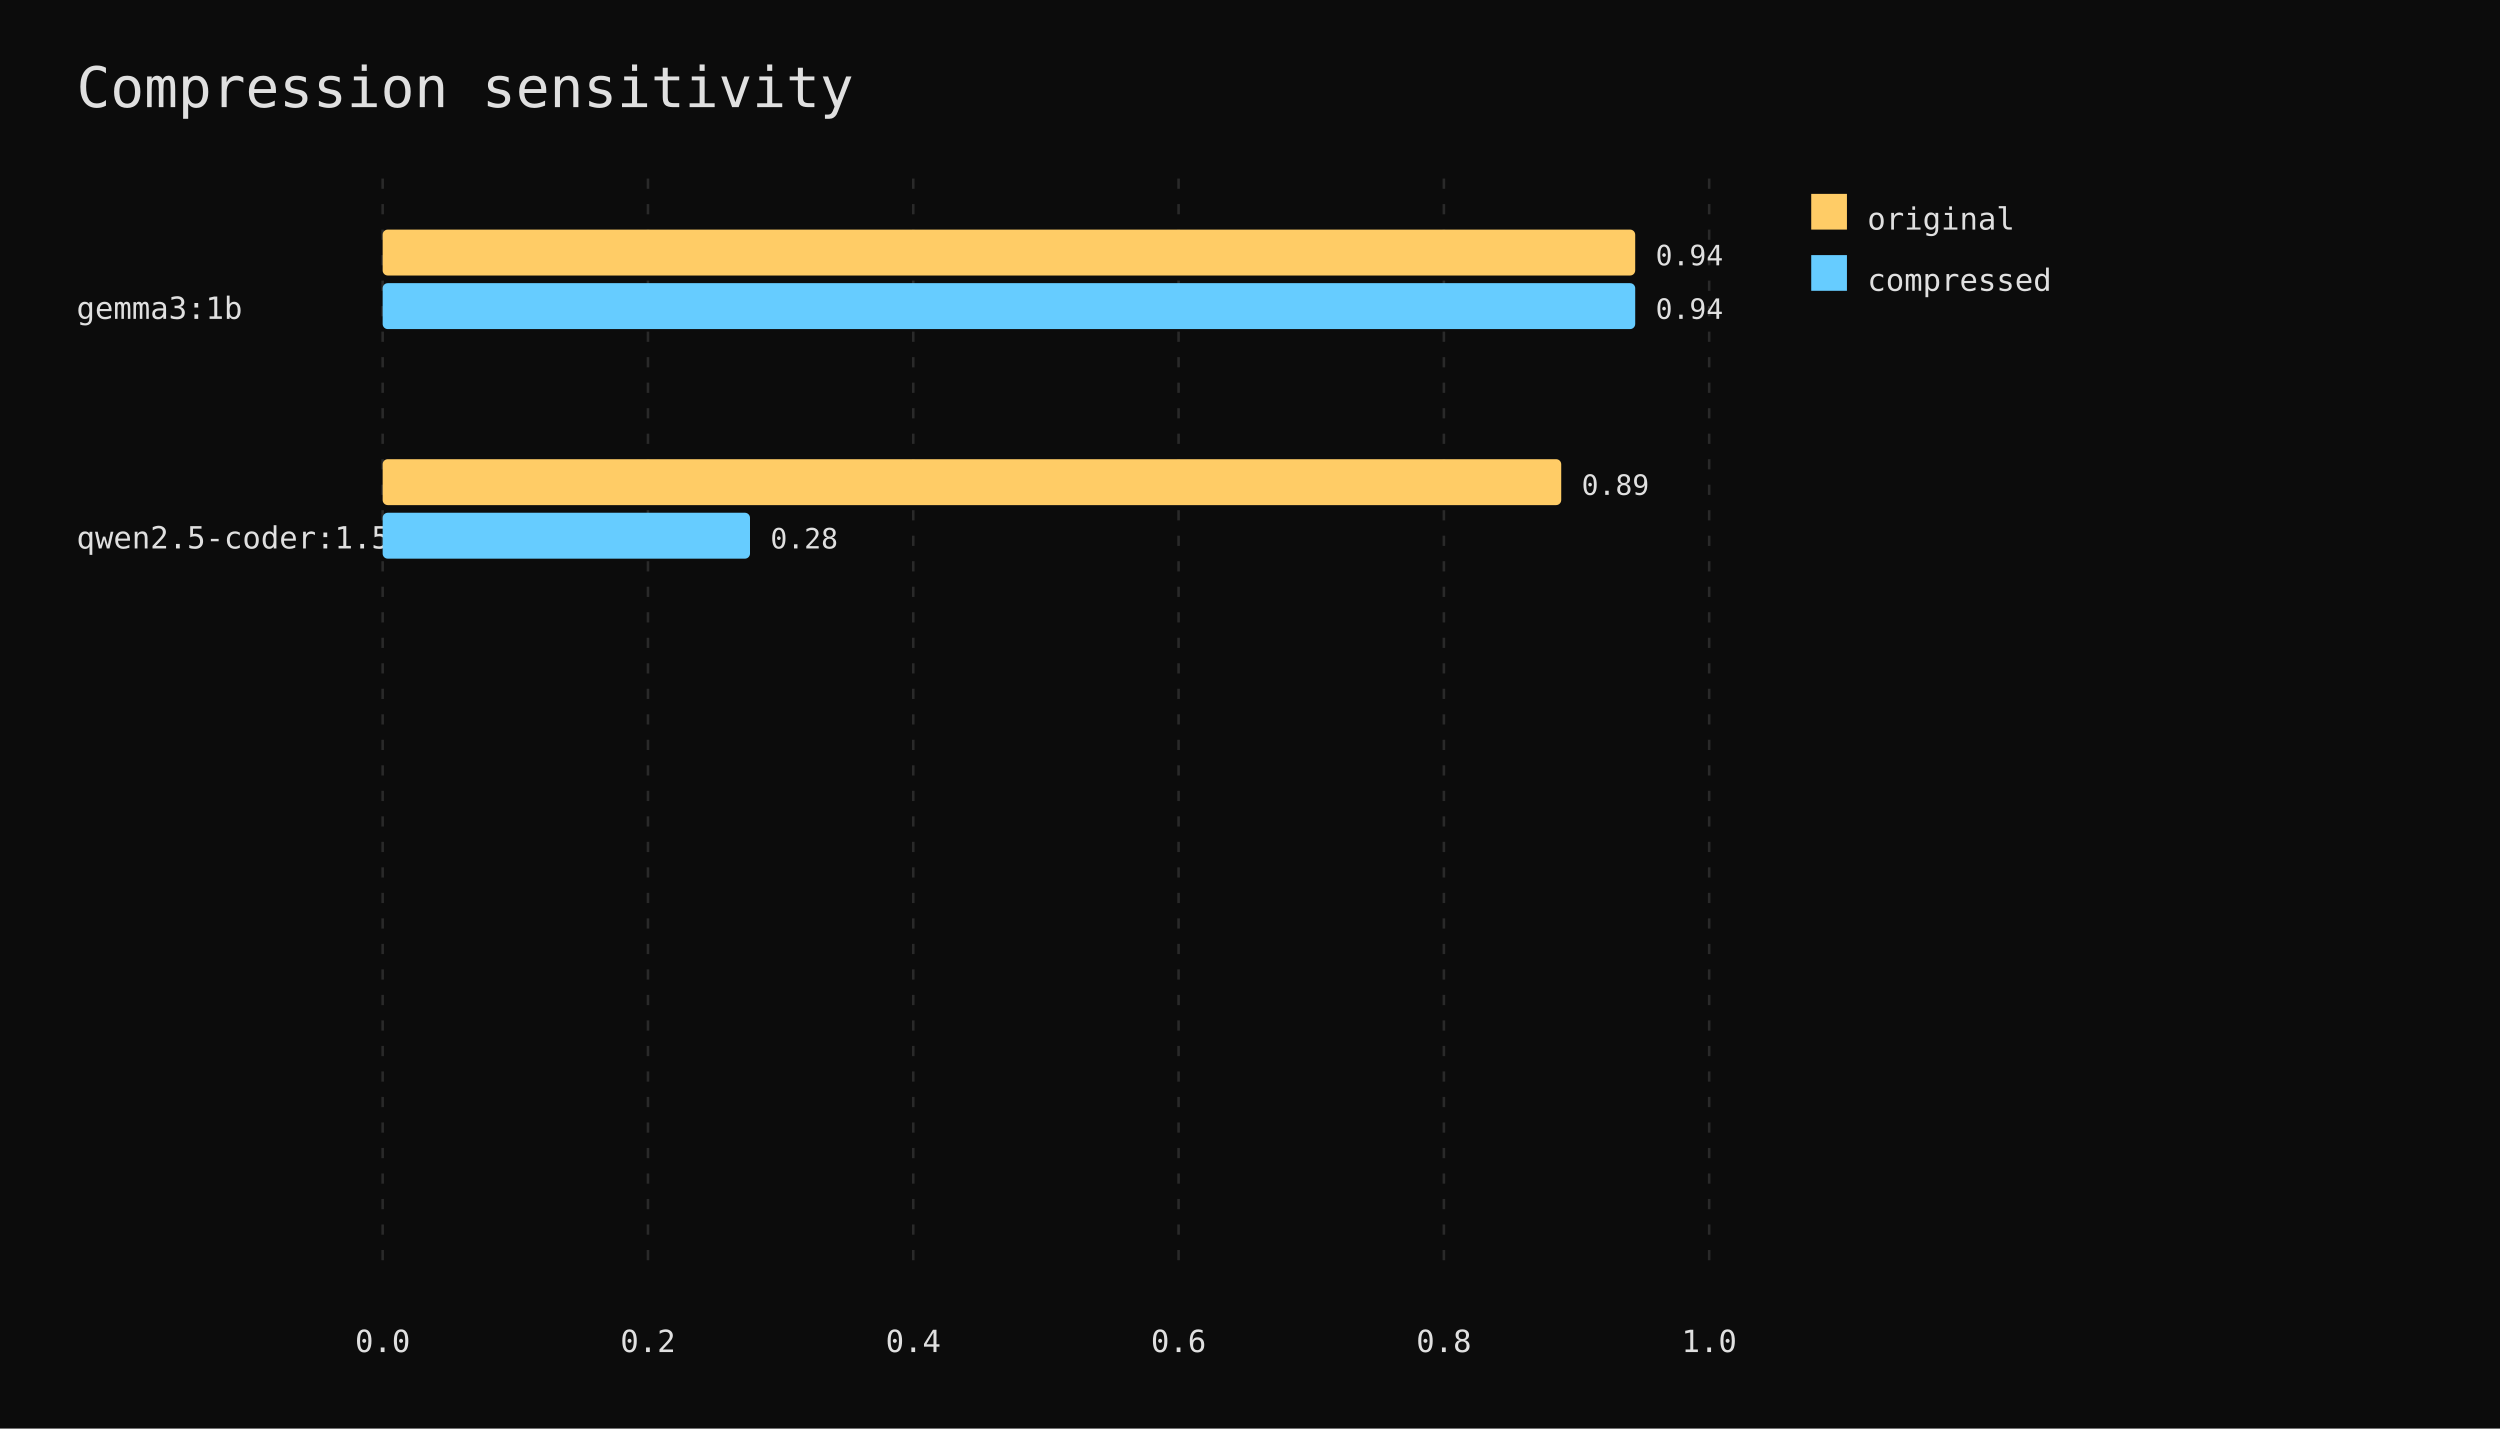
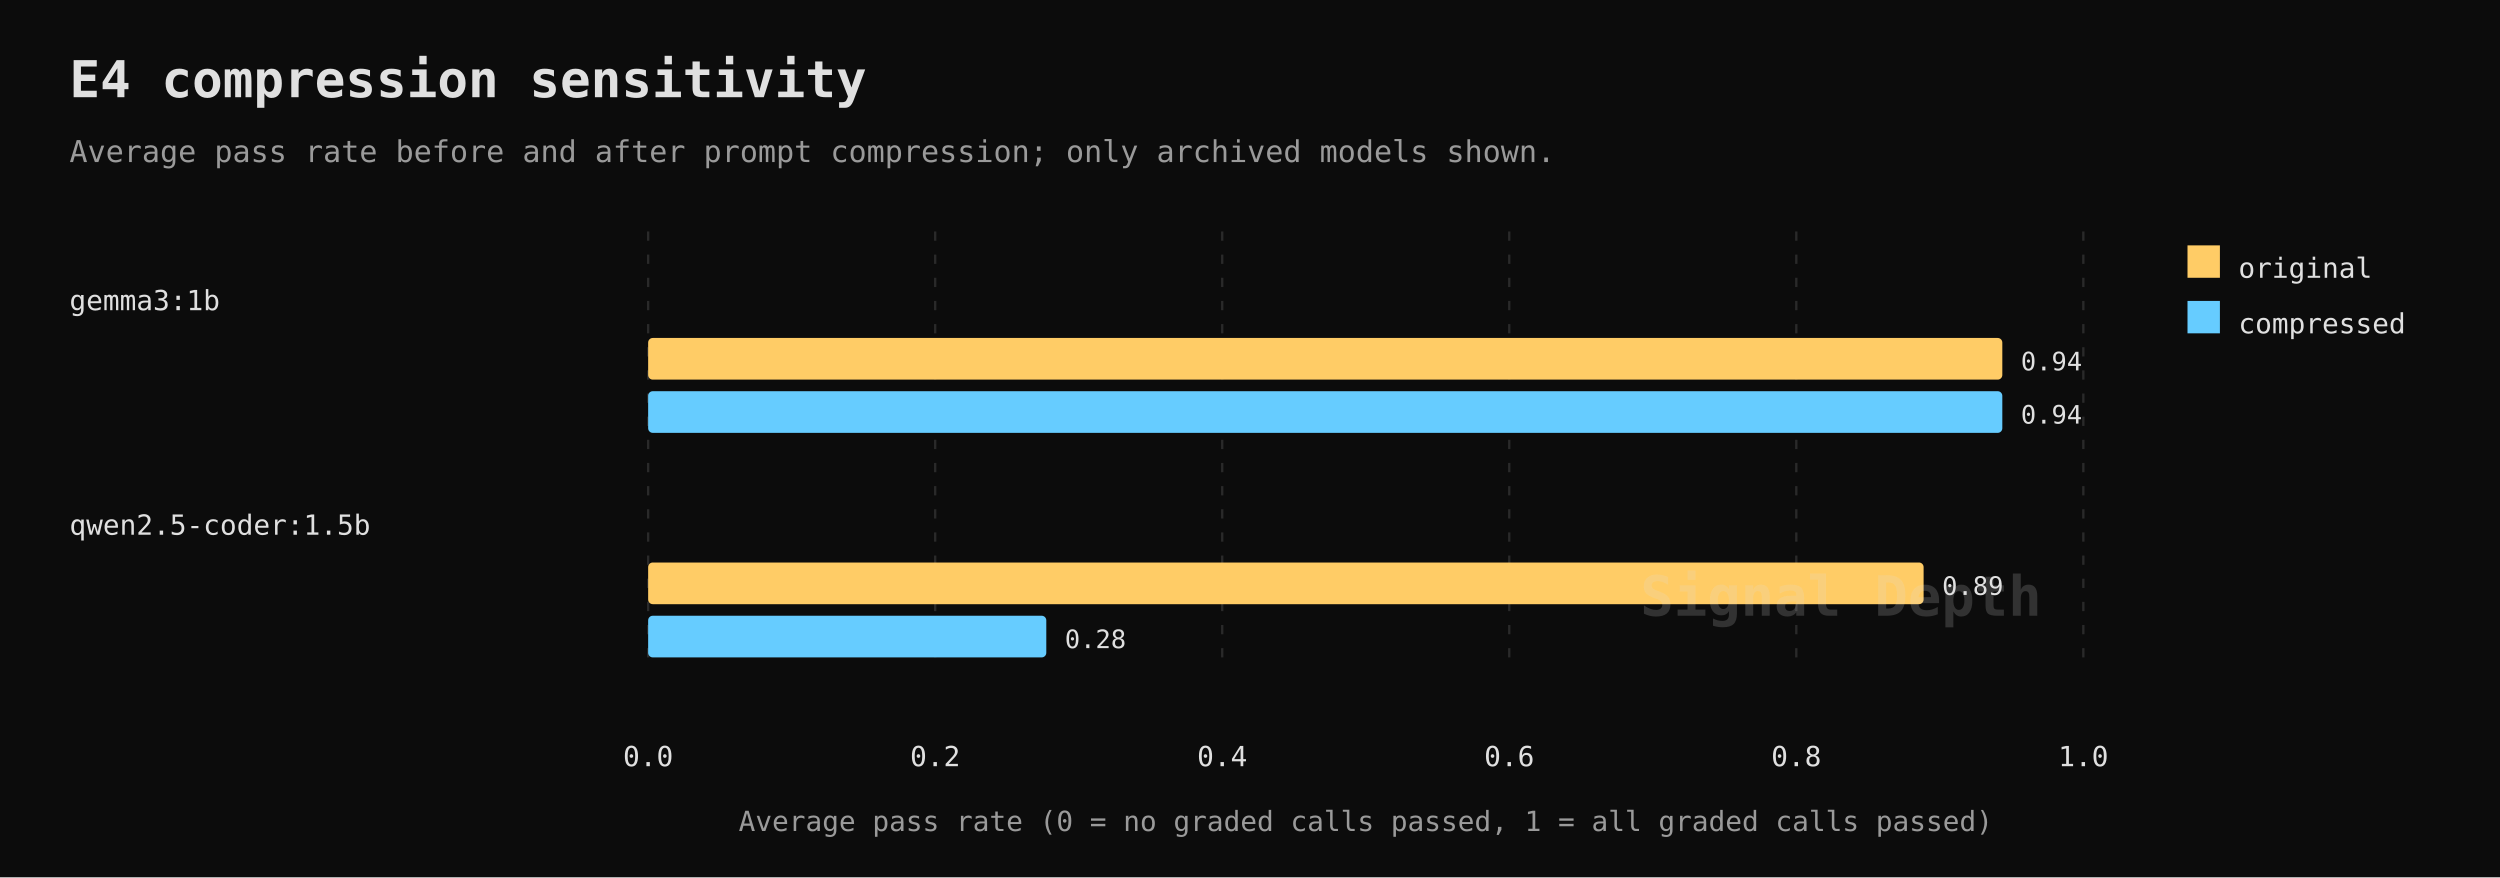
- <svg xmlns="http://www.w3.org/2000/svg" width="980" height="560" viewBox="0 0 980 560">
+ <svg xmlns="http://www.w3.org/2000/svg" width="1080" height="379" viewBox="0 0 1080 379">
  <rect width="100%" height="100%" fill="#0c0c0c" />
  <g font-family="JetBrains Mono, Menlo, monospace" font-size="14" fill="#e0e0e0">
-     <text x="30" y="42" font-size="22" text-anchor="start">Compression sensitivity</text>
-     <line x1="150" y1="70" x2="150" y2="495" stroke="#2a2a2a" stroke-dasharray="4 6" />
-     <text x="150" y="530" font-size="12" text-anchor="middle">0.0</text>
-     <line x1="254" y1="70" x2="254" y2="495" stroke="#2a2a2a" stroke-dasharray="4 6" />
-     <text x="254" y="530" font-size="12" text-anchor="middle">0.2</text>
-     <line x1="358" y1="70" x2="358" y2="495" stroke="#2a2a2a" stroke-dasharray="4 6" />
-     <text x="358" y="530" font-size="12" text-anchor="middle">0.4</text>
-     <line x1="462" y1="70" x2="462" y2="495" stroke="#2a2a2a" stroke-dasharray="4 6" />
-     <text x="462" y="530" font-size="12" text-anchor="middle">0.6</text>
-     <line x1="566" y1="70" x2="566" y2="495" stroke="#2a2a2a" stroke-dasharray="4 6" />
-     <text x="566" y="530" font-size="12" text-anchor="middle">0.8</text>
-     <line x1="670" y1="70" x2="670" y2="495" stroke="#2a2a2a" stroke-dasharray="4 6" />
-     <text x="670" y="530" font-size="12" text-anchor="middle">1.0</text>
-     <text x="30" y="125" font-size="12" text-anchor="start">gemma3:1b</text>
-     <rect x="150" y="90" width="491" height="18" rx="2" fill="#ffcc66" />
-     <text x="649" y="104" font-size="11" text-anchor="start">0.94</text>
-     <rect x="150" y="111" width="491" height="18" rx="2" fill="#66ccff" />
-     <text x="649" y="125" font-size="11" text-anchor="start">0.94</text>
-     <text x="30" y="215" font-size="12" text-anchor="start">qwen2.5-coder:1.5b</text>
-     <rect x="150" y="180" width="462" height="18" rx="2" fill="#ffcc66" />
-     <text x="620" y="194" font-size="11" text-anchor="start">0.89</text>
-     <rect x="150" y="201" width="144" height="18" rx="2" fill="#66ccff" />
-     <text x="302" y="215" font-size="11" text-anchor="start">0.28</text>
-     <rect x="710" y="76" width="14" height="14" fill="#ffcc66" />
-     <text x="732" y="90" font-size="12" text-anchor="start">original</text>
-     <rect x="710" y="100" width="14" height="14" fill="#66ccff" />
-     <text x="732" y="114" font-size="12" text-anchor="start">compressed</text>
+     <text x="30" y="42" font-size="22" text-anchor="start" font-weight="700">E4 compression sensitivity</text>
+     <text x="30" y="70" font-size="13" text-anchor="start" fill="#9a9a9a">Average pass rate before and after prompt compression; only archived models shown.</text>
+     <line x1="280" y1="100" x2="280" y2="284" stroke="#2a2a2a" stroke-dasharray="4 6" />
+     <text x="280" y="331" font-size="12" text-anchor="middle">0.0</text>
+     <line x1="404" y1="100" x2="404" y2="284" stroke="#2a2a2a" stroke-dasharray="4 6" />
+     <text x="404" y="331" font-size="12" text-anchor="middle">0.2</text>
+     <line x1="528" y1="100" x2="528" y2="284" stroke="#2a2a2a" stroke-dasharray="4 6" />
+     <text x="528" y="331" font-size="12" text-anchor="middle">0.4</text>
+     <line x1="652" y1="100" x2="652" y2="284" stroke="#2a2a2a" stroke-dasharray="4 6" />
+     <text x="652" y="331" font-size="12" text-anchor="middle">0.6</text>
+     <line x1="776" y1="100" x2="776" y2="284" stroke="#2a2a2a" stroke-dasharray="4 6" />
+     <text x="776" y="331" font-size="12" text-anchor="middle">0.8</text>
+     <line x1="900" y1="100" x2="900" y2="284" stroke="#2a2a2a" stroke-dasharray="4 6" />
+     <text x="900" y="331" font-size="12" text-anchor="middle">1.0</text>
+     <text x="30" y="134" font-size="12" text-anchor="start">gemma3:1b</text>
+     <rect x="280" y="146" width="585" height="18" rx="2" fill="#ffcc66" />
+     <text x="873" y="160" font-size="11" text-anchor="start">0.94</text>
+     <rect x="280" y="169" width="585" height="18" rx="2" fill="#66ccff" />
+     <text x="873" y="183" font-size="11" text-anchor="start">0.94</text>
+     <text x="30" y="231" font-size="12" text-anchor="start">qwen2.5-coder:1.5b</text>
+     <rect x="280" y="243" width="551" height="18" rx="2" fill="#ffcc66" />
+     <text x="839" y="257" font-size="11" text-anchor="start">0.89</text>
+     <rect x="280" y="266" width="172" height="18" rx="2" fill="#66ccff" />
+     <text x="460" y="280" font-size="11" text-anchor="start">0.28</text>
+     <rect x="945" y="106" width="14" height="14" fill="#ffcc66" />
+     <text x="967" y="120" font-size="12" text-anchor="start">original</text>
+     <rect x="945" y="130" width="14" height="14" fill="#66ccff" />
+     <text x="967" y="144" font-size="12" text-anchor="start">compressed</text>
+     <text x="590" y="359" font-size="12" text-anchor="middle" fill="#9a9a9a">Average pass rate (0 = no graded calls passed, 1 = all graded calls passed)</text>
+     <text x="882" y="266" font-size="24" text-anchor="end" fill="#e0e0e0" opacity="0.18" font-weight="700">Signal Depth</text>
  </g>
</svg>
